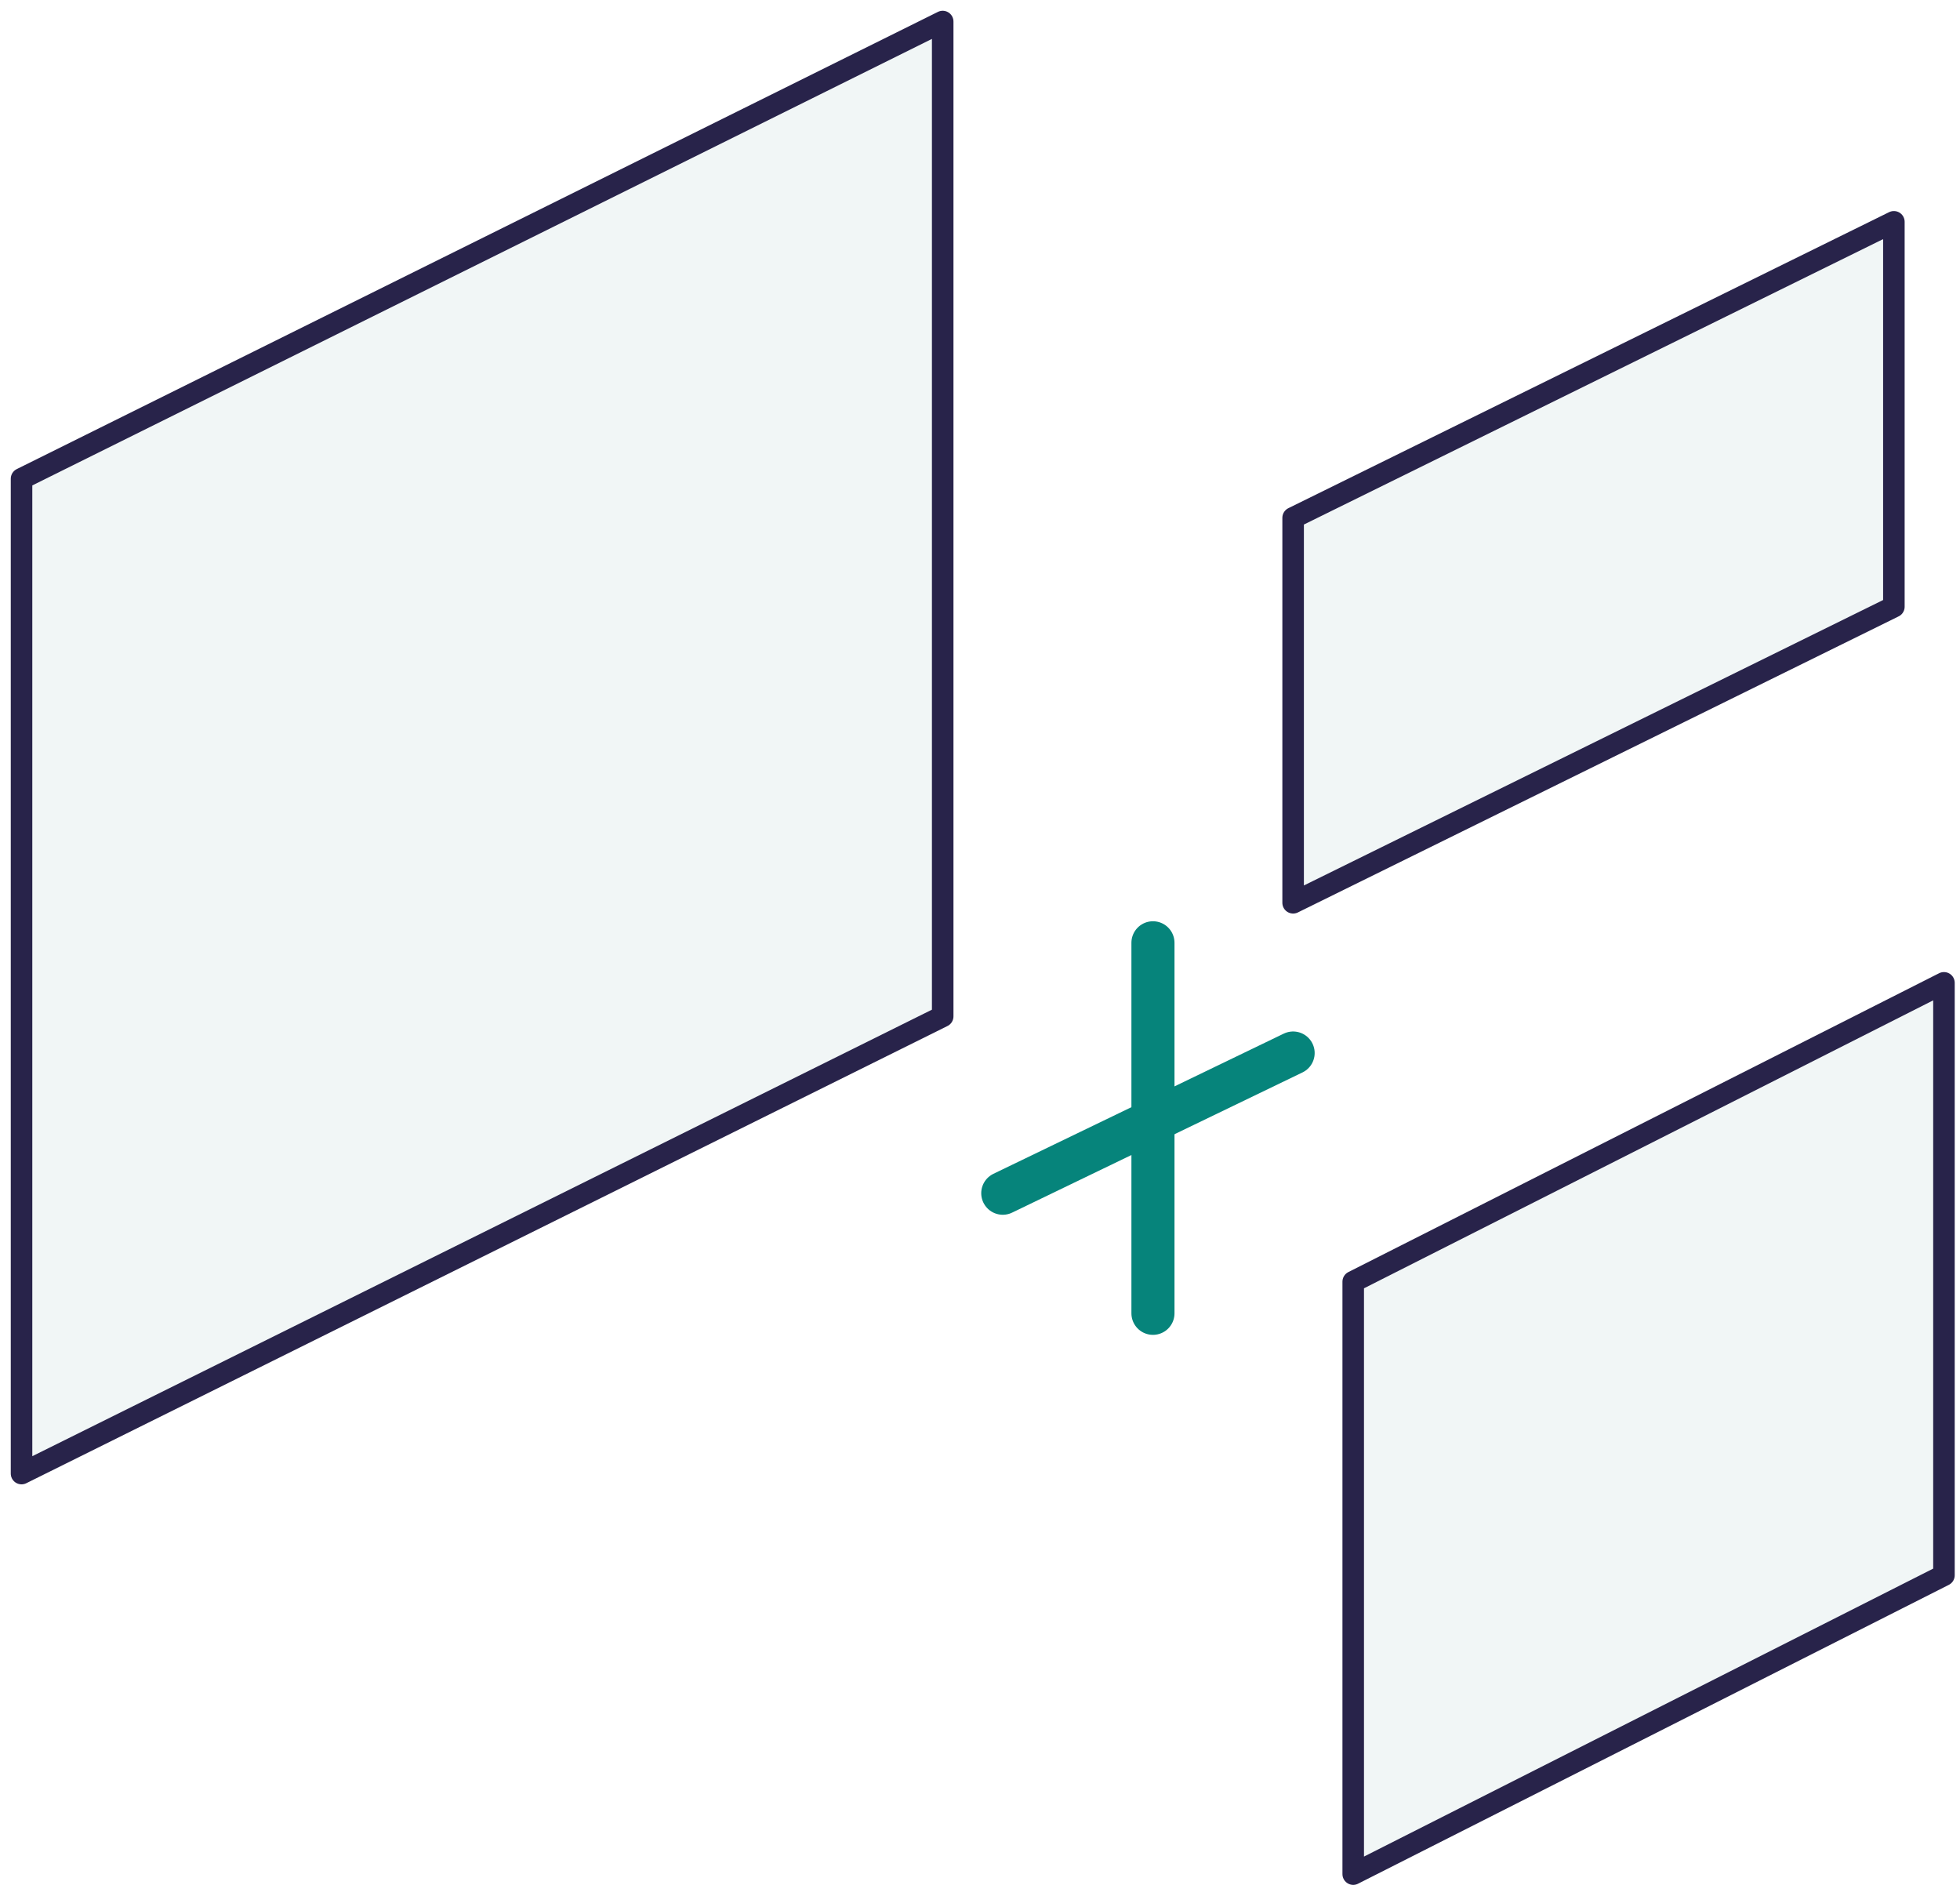
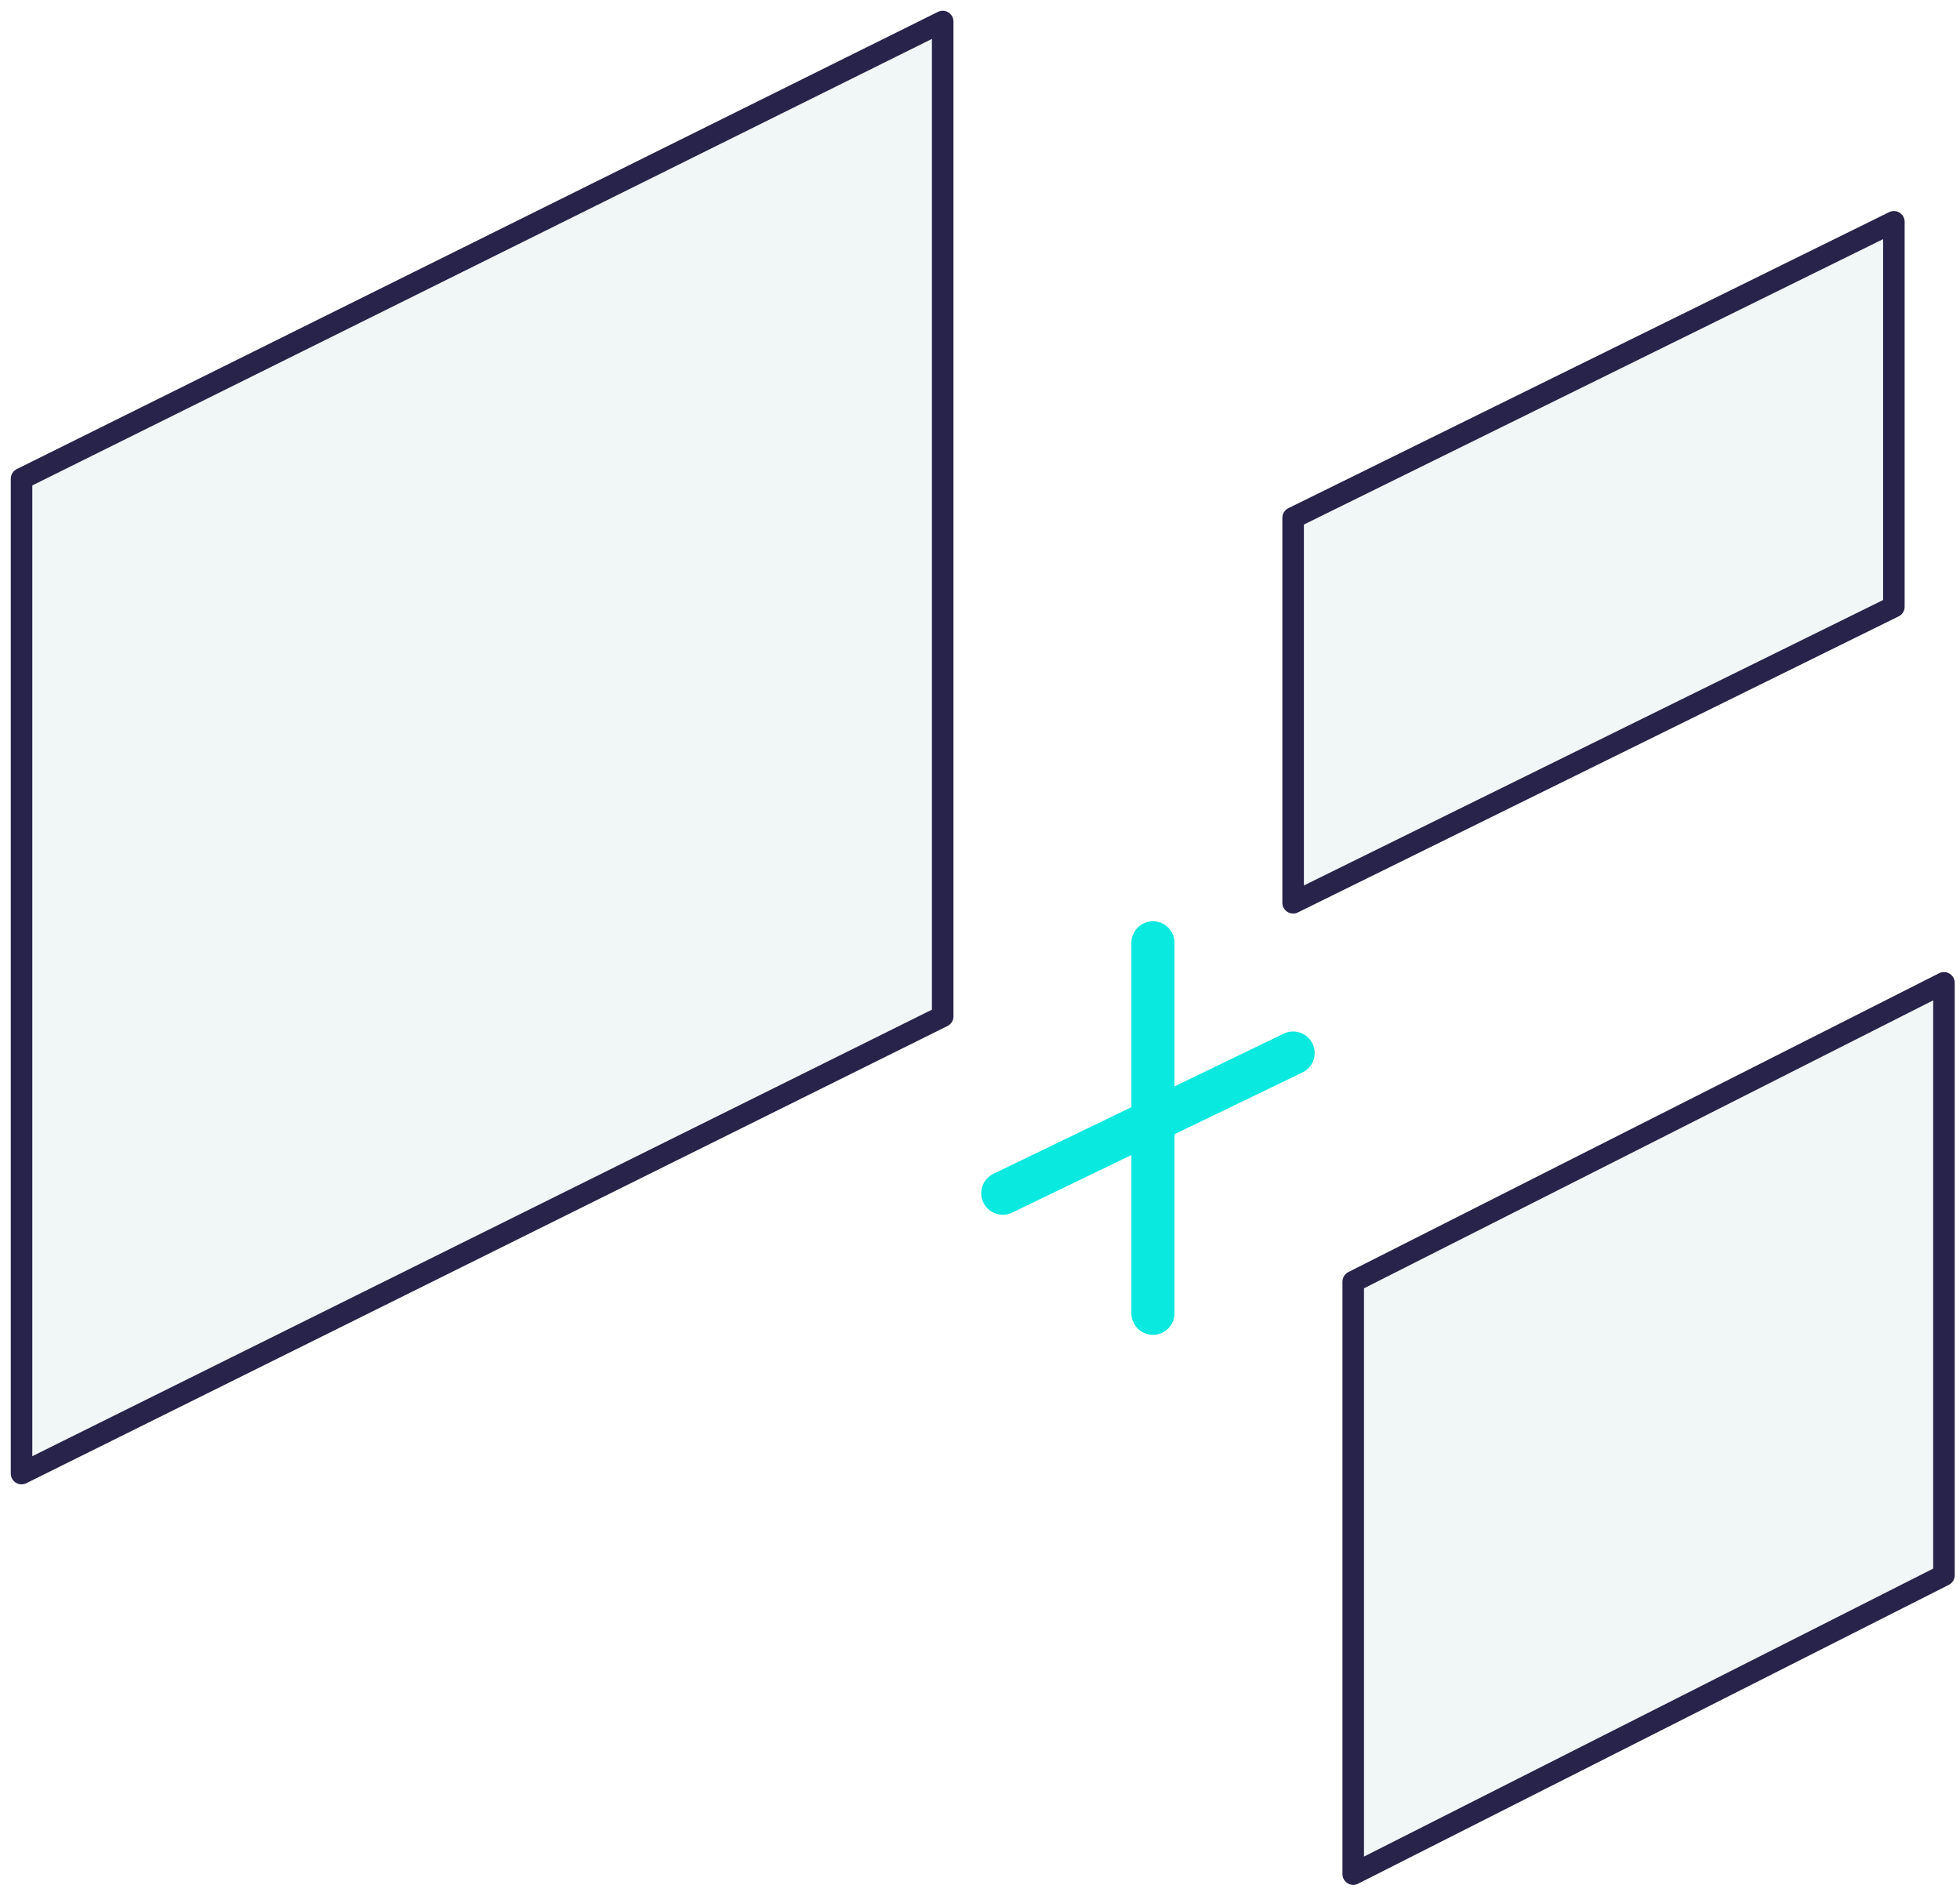
<svg xmlns="http://www.w3.org/2000/svg" width="91" height="88" viewBox="0 0 91 88" fill="none">
  <path d="M1 68.405L43.768 47.181V1L1 22.224V68.405Z" fill="#F1F6F6" stroke="#28234A" stroke-miterlimit="10" stroke-linecap="round" stroke-linejoin="round" />
  <path d="M60.038 41.908L87.93 28.165V10.297L60.038 24.039V41.908Z" fill="#F1F6F6" stroke="#28234A" stroke-miterlimit="10" stroke-linecap="round" stroke-linejoin="round" />
  <path d="M62.828 86.998L90.255 73.125V45.625L62.828 59.498V86.998Z" fill="#F1F6F6" stroke="#28234A" stroke-miterlimit="10" stroke-linecap="round" stroke-linejoin="round" />
-   <path d="M46.557 55.391L60.038 48.883" stroke="#06847B" stroke-width="2" stroke-miterlimit="10" stroke-linecap="round" stroke-linejoin="round" />
-   <path d="M53.53 43.766V60.966" stroke="#06847B" stroke-width="2" stroke-miterlimit="10" stroke-linecap="round" stroke-linejoin="round" />
+   <path d="M46.557 55.391L60.038 48.883" stroke="#09E9DF" stroke-width="2" stroke-miterlimit="10" stroke-linecap="round" stroke-linejoin="round" />
+   <path d="M53.53 43.766V60.966" stroke="#09E9DF" stroke-width="2" stroke-miterlimit="10" stroke-linecap="round" stroke-linejoin="round" />
</svg>
